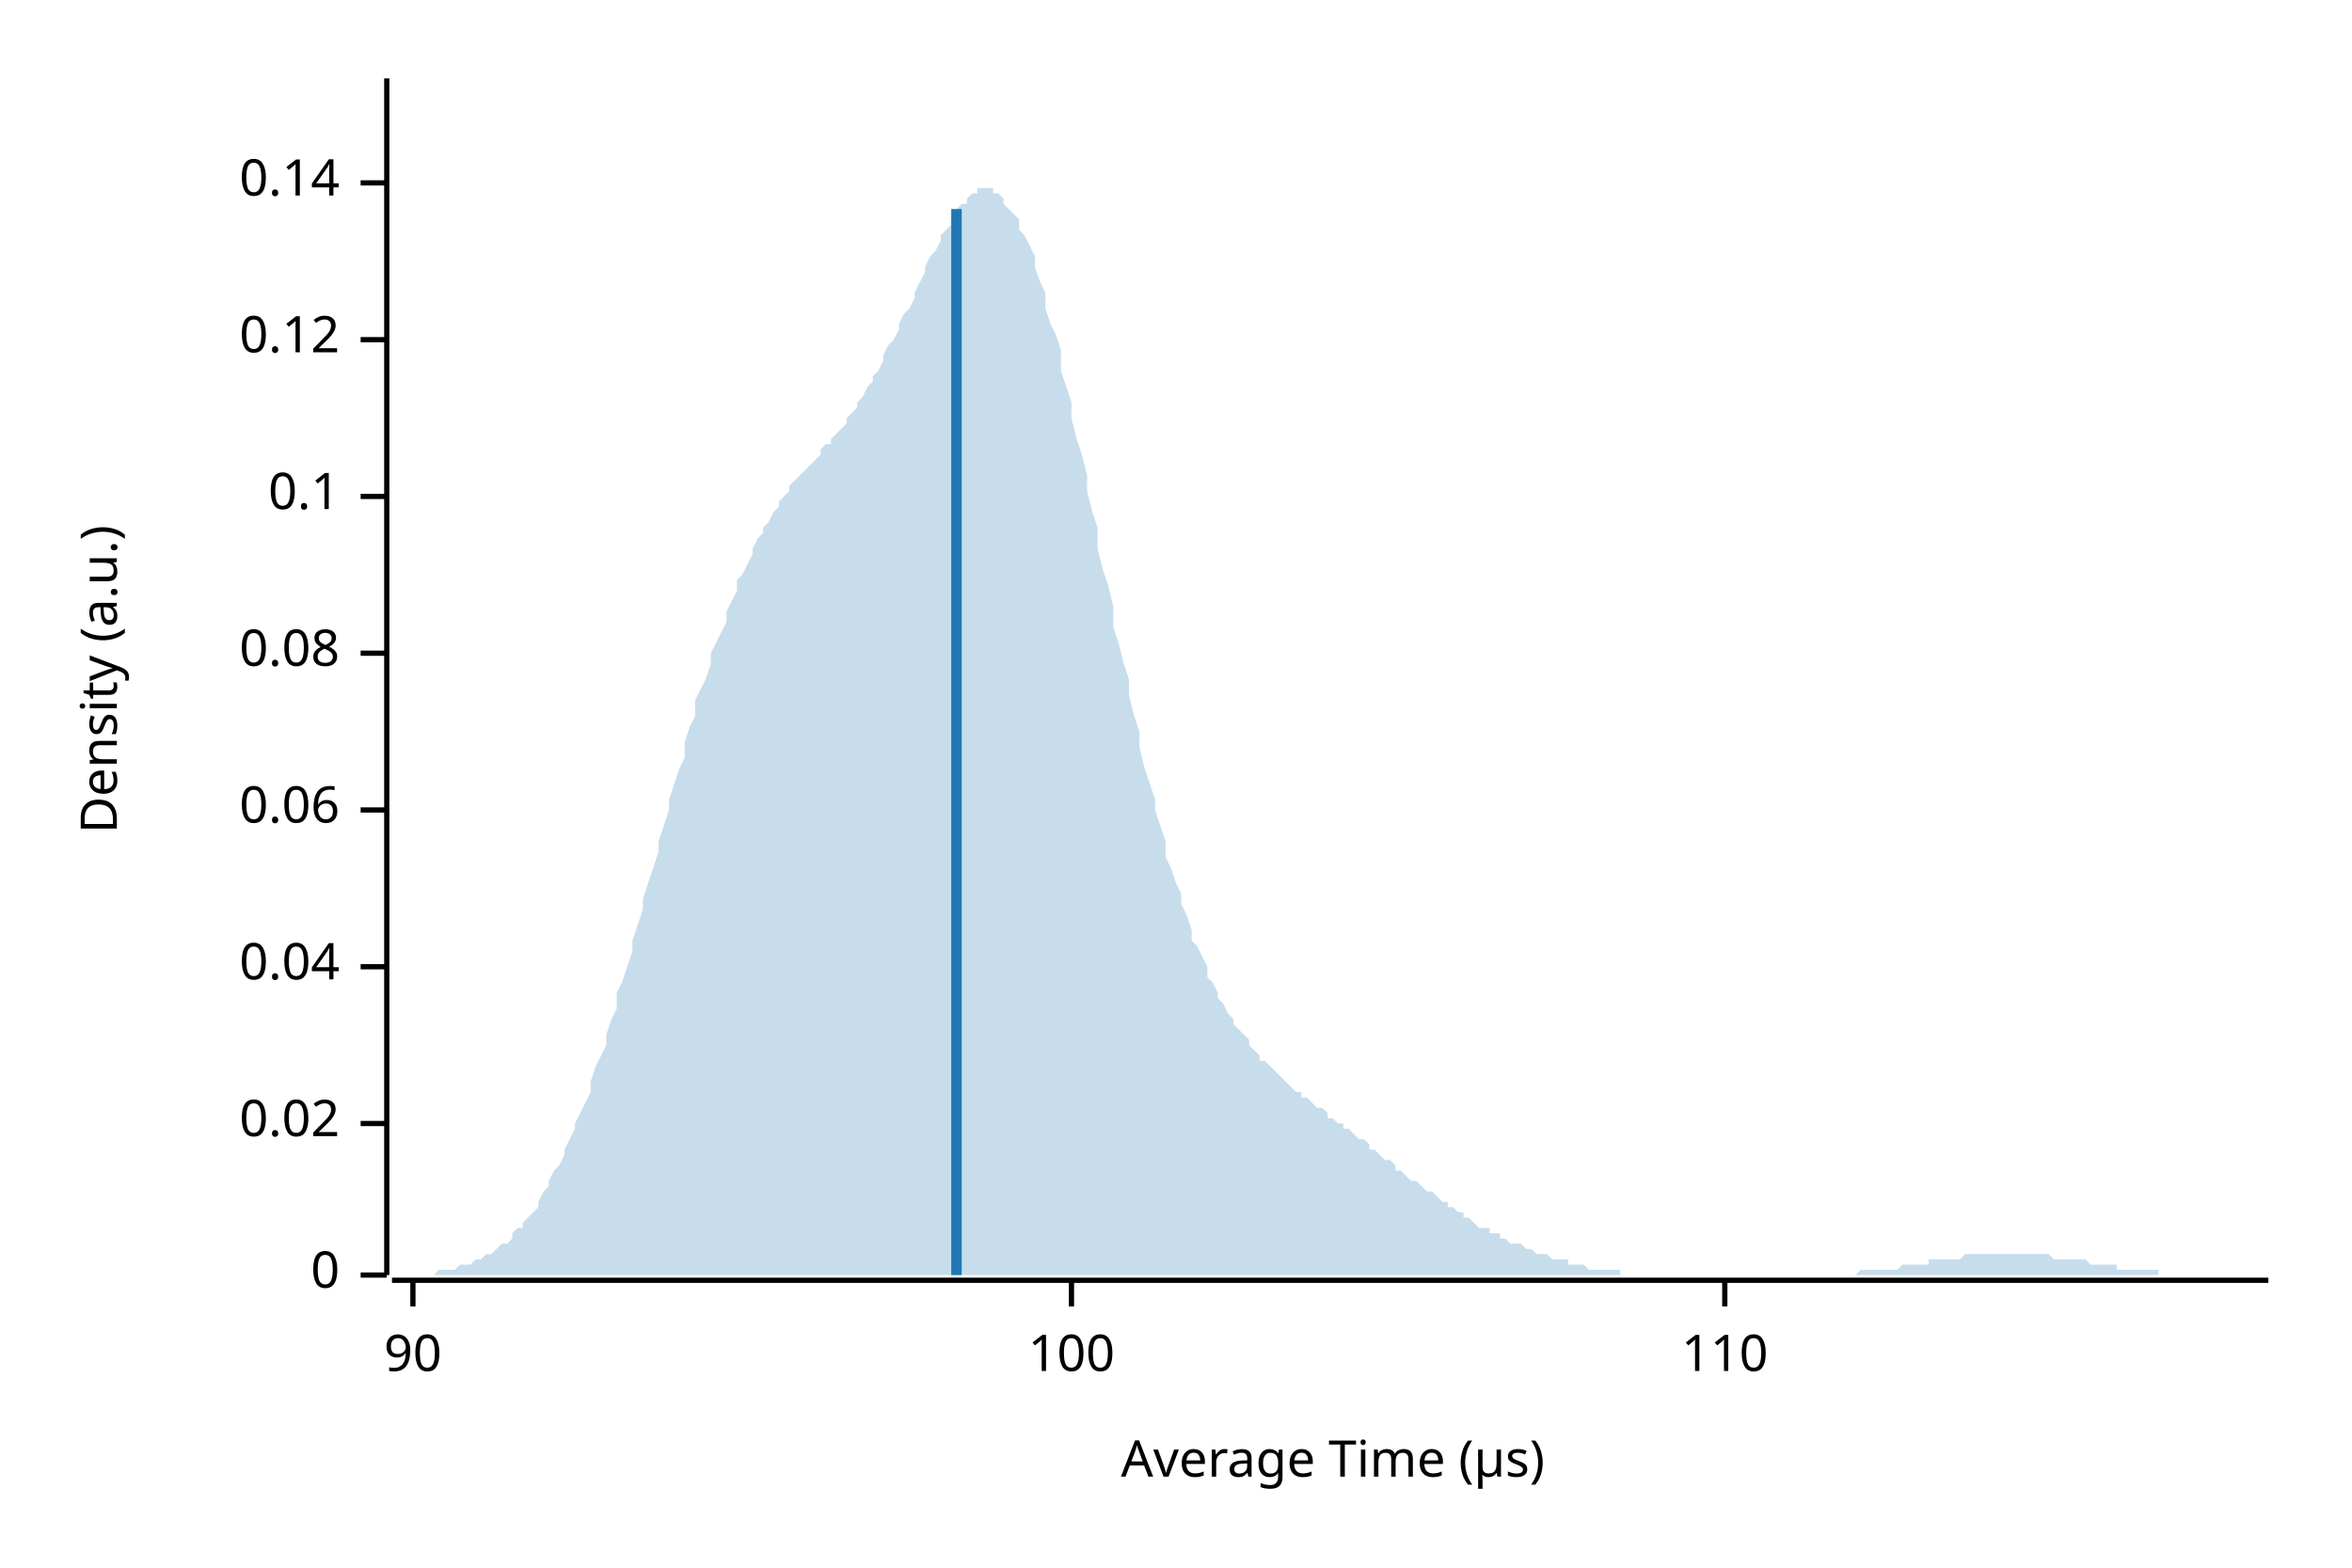
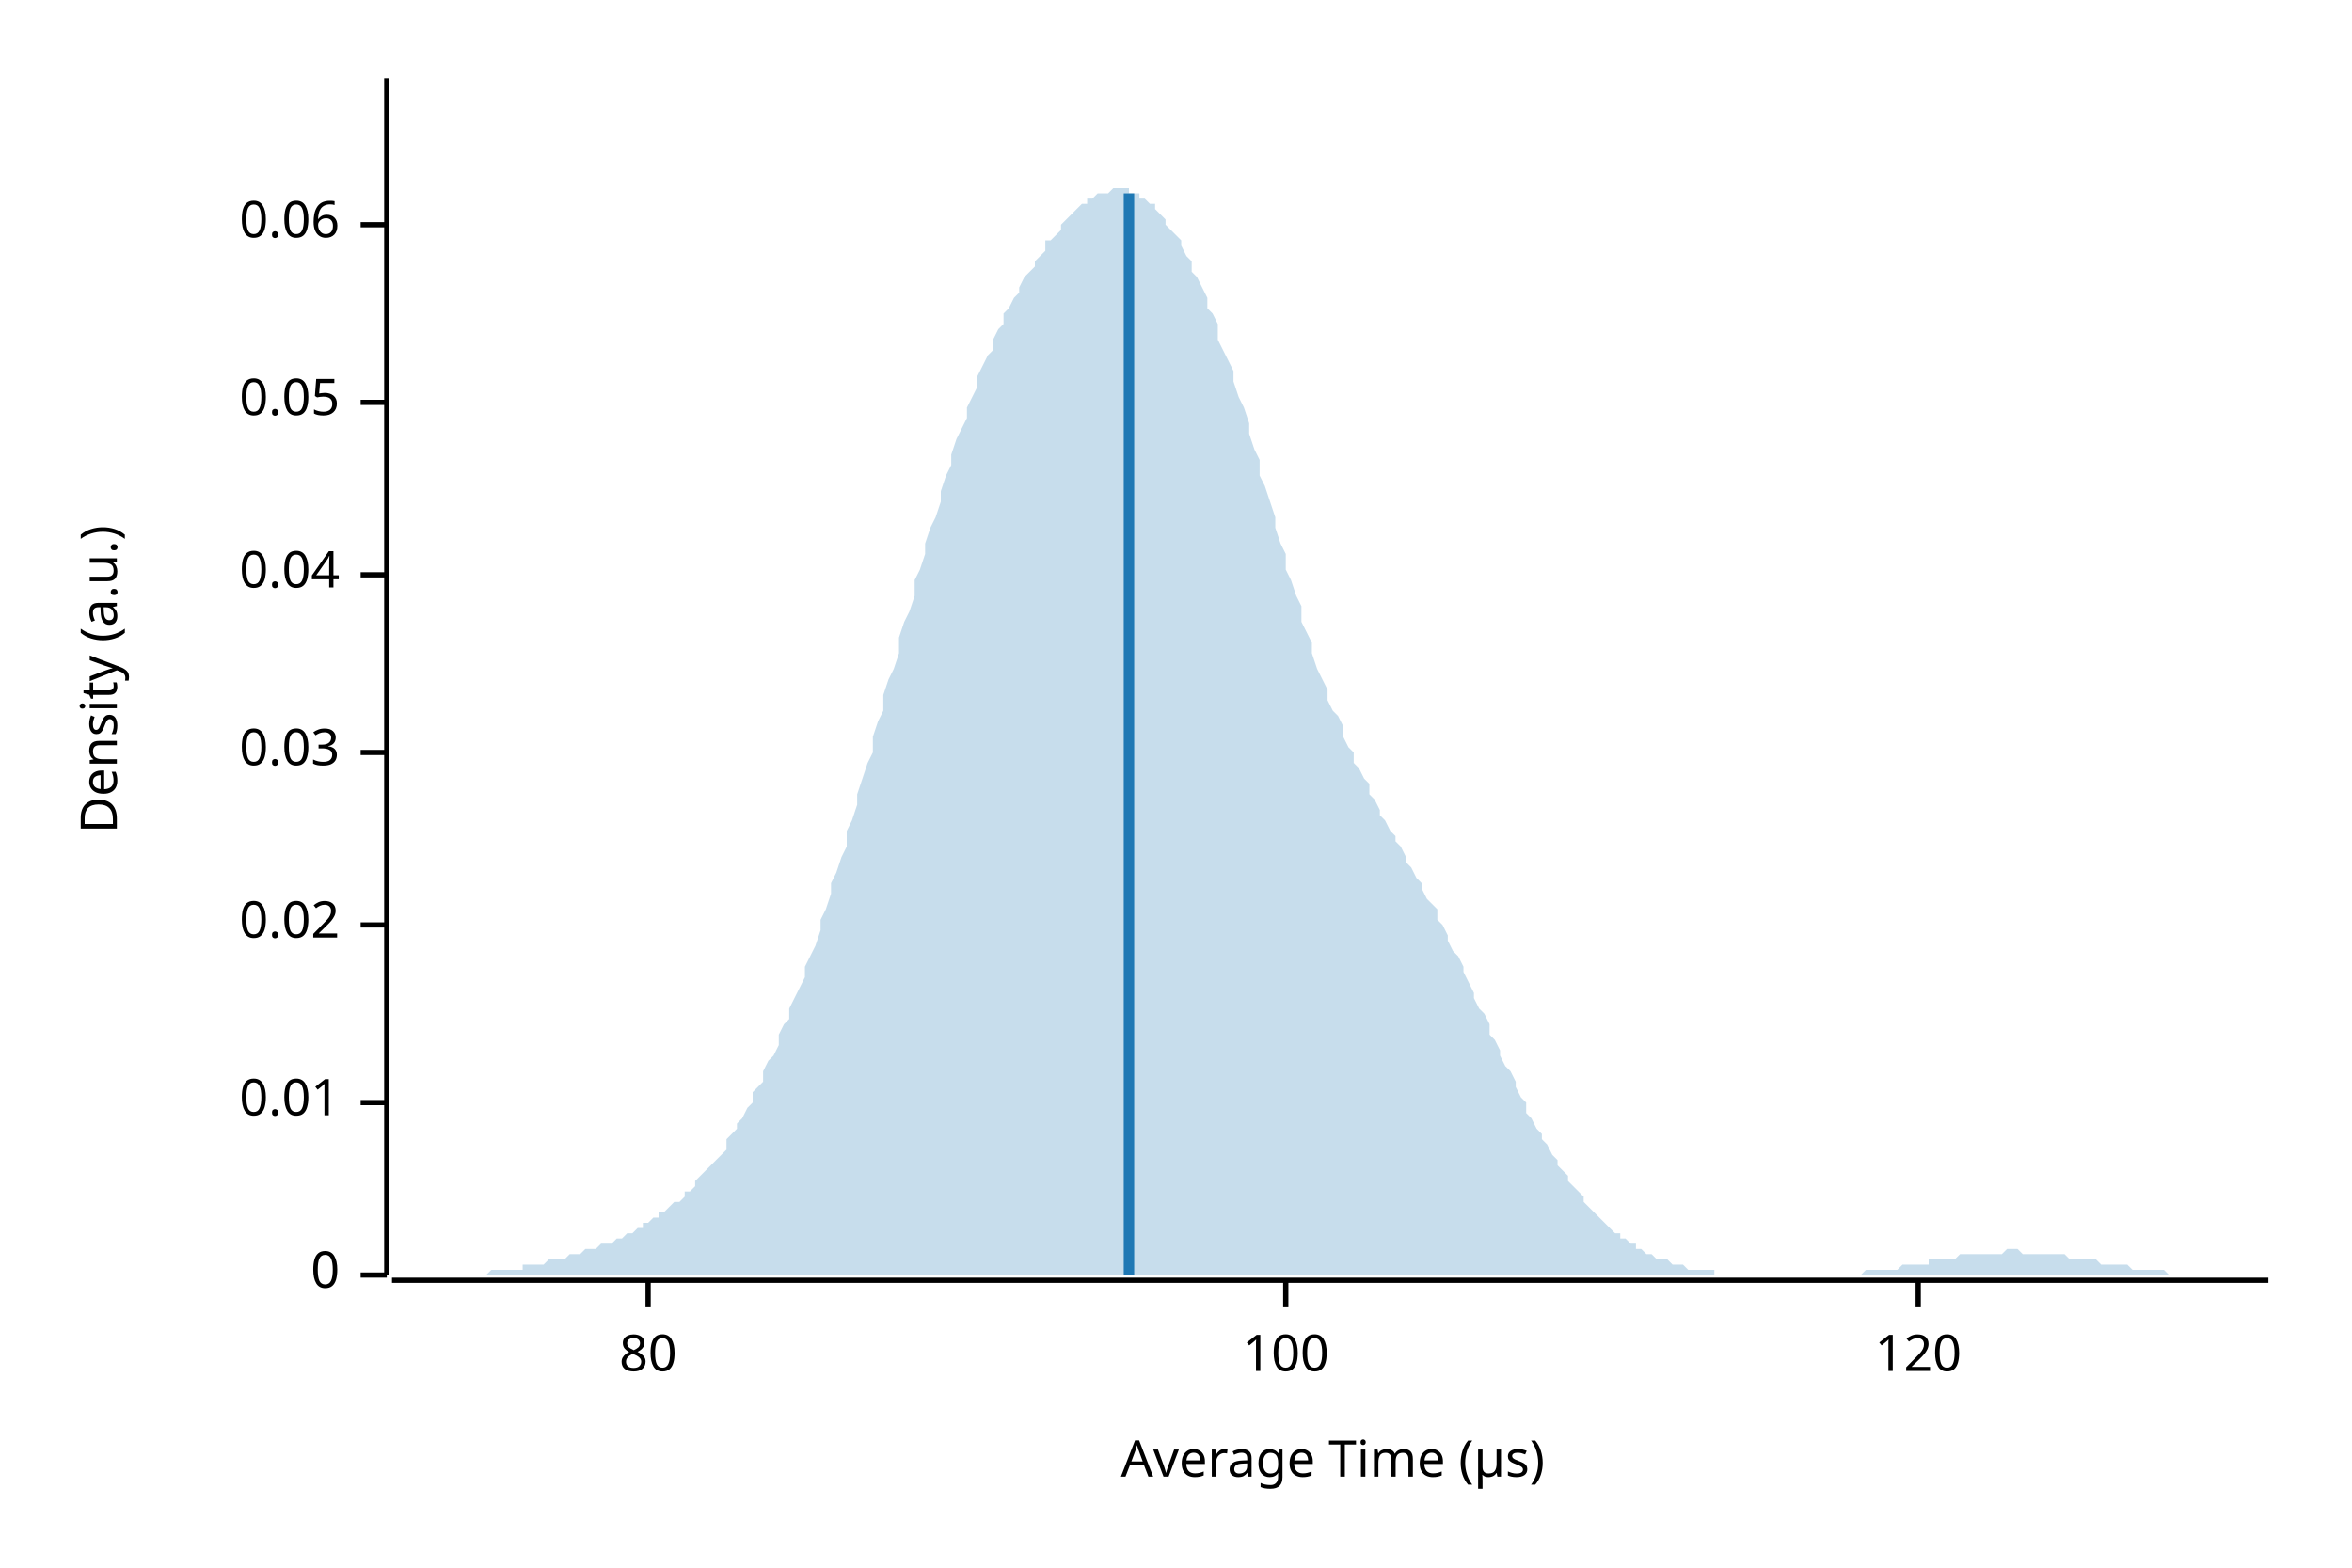
<svg xmlns="http://www.w3.org/2000/svg" width="450" height="300" viewBox="0 0 450 300">
  <text x="15" y="130" dy="0.76em" text-anchor="middle" font-family="sans-serif" font-size="9.677" opacity="1" fill="#000000" transform="rotate(270, 15, 130)">
Density (a.u.)
</text>
  <text x="255" y="285" dy="-0.5ex" text-anchor="middle" font-family="sans-serif" font-size="9.677" opacity="1" fill="#000000">
Average Time (µs)
</text>
  <polyline fill="none" opacity="1" stroke="#000000" stroke-width="1" points="74,15 74,244 " />
  <text x="65" y="244" dy="0.5ex" text-anchor="end" font-family="sans-serif" font-size="9.677" opacity="1" fill="#000000">
0
</text>
  <polyline fill="none" opacity="1" stroke="#000000" stroke-width="1" points="69,244 74,244 " />
-   <text x="65" y="215" dy="0.5ex" text-anchor="end" font-family="sans-serif" font-size="9.677" opacity="1" fill="#000000">
+   <text x="65" y="211" dy="0.5ex" text-anchor="end" font-family="sans-serif" font-size="9.677" opacity="1" fill="#000000">
+ 0.01
+ </text>
+   <polyline fill="none" opacity="1" stroke="#000000" stroke-width="1" points="69,211 74,211 " />
+   <text x="65" y="177" dy="0.5ex" text-anchor="end" font-family="sans-serif" font-size="9.677" opacity="1" fill="#000000">
0.02
</text>
-   <polyline fill="none" opacity="1" stroke="#000000" stroke-width="1" points="69,215 74,215 " />
-   <text x="65" y="185" dy="0.5ex" text-anchor="end" font-family="sans-serif" font-size="9.677" opacity="1" fill="#000000">
+   <polyline fill="none" opacity="1" stroke="#000000" stroke-width="1" points="69,177 74,177 " />
+   <text x="65" y="144" dy="0.5ex" text-anchor="end" font-family="sans-serif" font-size="9.677" opacity="1" fill="#000000">
+ 0.03
+ </text>
+   <polyline fill="none" opacity="1" stroke="#000000" stroke-width="1" points="69,144 74,144 " />
+   <text x="65" y="110" dy="0.5ex" text-anchor="end" font-family="sans-serif" font-size="9.677" opacity="1" fill="#000000">
0.04
</text>
-   <polyline fill="none" opacity="1" stroke="#000000" stroke-width="1" points="69,185 74,185 " />
-   <text x="65" y="155" dy="0.5ex" text-anchor="end" font-family="sans-serif" font-size="9.677" opacity="1" fill="#000000">
+   <polyline fill="none" opacity="1" stroke="#000000" stroke-width="1" points="69,110 74,110 " />
+   <text x="65" y="77" dy="0.5ex" text-anchor="end" font-family="sans-serif" font-size="9.677" opacity="1" fill="#000000">
+ 0.05
+ </text>
+   <polyline fill="none" opacity="1" stroke="#000000" stroke-width="1" points="69,77 74,77 " />
+   <text x="65" y="43" dy="0.5ex" text-anchor="end" font-family="sans-serif" font-size="9.677" opacity="1" fill="#000000">
0.06
</text>
-   <polyline fill="none" opacity="1" stroke="#000000" stroke-width="1" points="69,155 74,155 " />
-   <text x="65" y="125" dy="0.5ex" text-anchor="end" font-family="sans-serif" font-size="9.677" opacity="1" fill="#000000">
- 0.08
+   <polyline fill="none" opacity="1" stroke="#000000" stroke-width="1" points="69,43 74,43 " />
+   <polyline fill="none" opacity="1" stroke="#000000" stroke-width="1" points="75,245 434,245 " />
+   <text x="124" y="255" dy="0.76em" text-anchor="middle" font-family="sans-serif" font-size="9.677" opacity="1" fill="#000000">
+ 80
</text>
-   <polyline fill="none" opacity="1" stroke="#000000" stroke-width="1" points="69,125 74,125 " />
-   <text x="65" y="95" dy="0.5ex" text-anchor="end" font-family="sans-serif" font-size="9.677" opacity="1" fill="#000000">
- 0.1
- </text>
-   <polyline fill="none" opacity="1" stroke="#000000" stroke-width="1" points="69,95 74,95 " />
-   <text x="65" y="65" dy="0.5ex" text-anchor="end" font-family="sans-serif" font-size="9.677" opacity="1" fill="#000000">
- 0.12
- </text>
-   <polyline fill="none" opacity="1" stroke="#000000" stroke-width="1" points="69,65 74,65 " />
-   <text x="65" y="35" dy="0.5ex" text-anchor="end" font-family="sans-serif" font-size="9.677" opacity="1" fill="#000000">
- 0.14
- </text>
-   <polyline fill="none" opacity="1" stroke="#000000" stroke-width="1" points="69,35 74,35 " />
-   <polyline fill="none" opacity="1" stroke="#000000" stroke-width="1" points="75,245 434,245 " />
-   <text x="79" y="255" dy="0.76em" text-anchor="middle" font-family="sans-serif" font-size="9.677" opacity="1" fill="#000000">
- 90
- </text>
-   <polyline fill="none" opacity="1" stroke="#000000" stroke-width="1" points="79,245 79,250 " />
-   <text x="205" y="255" dy="0.76em" text-anchor="middle" font-family="sans-serif" font-size="9.677" opacity="1" fill="#000000">
+   <polyline fill="none" opacity="1" stroke="#000000" stroke-width="1" points="124,245 124,250 " />
+   <text x="246" y="255" dy="0.76em" text-anchor="middle" font-family="sans-serif" font-size="9.677" opacity="1" fill="#000000">
100
</text>
-   <polyline fill="none" opacity="1" stroke="#000000" stroke-width="1" points="205,245 205,250 " />
-   <text x="330" y="255" dy="0.76em" text-anchor="middle" font-family="sans-serif" font-size="9.677" opacity="1" fill="#000000">
- 110
+   <polyline fill="none" opacity="1" stroke="#000000" stroke-width="1" points="246,245 246,250 " />
+   <text x="367" y="255" dy="0.76em" text-anchor="middle" font-family="sans-serif" font-size="9.677" opacity="1" fill="#000000">
+ 120
</text>
-   <polyline fill="none" opacity="1" stroke="#000000" stroke-width="1" points="330,245 330,250 " />
-   <polygon opacity="0.25" fill="#1F78B4" points="75,244 75,244 76,244 77,244 77,244 78,244 79,244 80,244 80,244 81,244 82,244 82,244 83,244 84,243 85,243 85,243 86,243 87,243 87,243 88,242 89,242 90,242 90,242 91,241 92,241 92,241 93,240 94,240 95,239 95,239 96,238 97,238 98,237 98,236 99,235 100,235 100,234 101,233 102,232 103,231 103,230 104,228 105,227 105,226 106,224 107,223 108,221 108,220 109,218 110,216 110,215 111,213 112,211 113,209 113,207 114,204 115,202 116,200 116,198 117,195 118,193 118,190 119,188 120,185 121,182 121,180 122,177 123,174 123,172 124,169 125,166 126,163 126,161 127,158 128,155 128,153 129,150 130,147 131,145 131,142 132,139 133,137 133,134 134,132 135,130 136,127 136,125 137,123 138,121 139,119 139,117 140,115 141,113 141,111 142,110 143,108 144,106 144,105 145,103 146,102 146,101 147,100 148,98 149,97 149,96 150,95 151,94 151,93 152,92 153,91 154,90 154,90 155,89 156,88 157,87 157,86 158,85 159,85 159,84 160,83 161,82 162,81 162,80 163,79 164,78 164,77 165,76 166,74 167,73 167,72 168,71 169,69 169,68 170,66 171,65 172,63 172,62 173,60 174,59 175,57 175,56 176,54 177,52 177,51 178,49 179,48 180,46 180,45 181,44 182,43 182,41 183,40 184,39 185,39 185,38 186,37 187,37 187,36 188,36 189,36 190,36 190,37 191,37 192,38 192,39 193,40 194,41 195,42 195,44 196,45 197,47 198,49 198,51 199,54 200,56 200,59 201,62 202,64 203,67 203,71 204,74 205,77 205,80 206,84 207,87 208,91 208,94 209,98 210,101 210,105 211,109 212,112 213,116 213,120 214,123 215,127 216,130 216,133 217,137 218,140 218,143 219,147 220,150 221,153 221,155 222,158 223,161 223,164 224,166 225,169 226,171 226,173 227,175 228,178 228,180 229,181 230,183 231,185 231,187 232,188 233,190 233,191 234,192 235,194 236,195 236,196 237,197 238,198 239,199 239,200 240,201 241,202 241,203 242,203 243,204 244,205 244,205 245,206 246,207 246,207 247,208 248,209 249,209 249,210 250,210 251,211 251,211 252,212 253,212 254,213 254,214 255,214 256,215 257,215 257,216 258,216 259,217 259,217 260,218 261,218 262,219 262,220 263,220 264,221 264,221 265,222 266,222 267,223 267,224 268,224 269,225 269,225 270,226 271,226 272,227 272,227 273,228 274,228 275,229 275,229 276,230 277,230 277,231 278,231 279,232 280,232 280,233 281,233 282,234 282,234 283,235 284,235 285,235 285,236 286,236 287,236 287,237 288,237 289,238 290,238 290,238 291,238 292,239 292,239 293,239 294,240 295,240 295,240 296,240 297,241 298,241 298,241 299,241 300,241 300,242 301,242 302,242 303,242 303,242 304,243 305,243 305,243 306,243 307,243 308,243 308,243 309,243 310,243 310,244 311,244 312,244 313,244 313,244 314,244 315,244 316,244 316,244 317,244 318,244 318,244 319,244 320,244 321,244 321,244 322,244 323,244 323,244 324,244 325,244 326,244 326,244 327,244 328,244 328,244 329,244 330,244 331,244 331,244 332,244 333,244 333,244 334,244 335,244 336,244 336,244 337,244 338,244 339,244 339,244 340,244 341,244 341,244 342,244 343,244 344,244 344,244 345,244 346,244 346,244 347,244 348,244 349,244 349,244 350,244 351,244 351,244 352,244 353,244 354,244 354,244 355,244 356,243 357,243 357,243 358,243 359,243 359,243 360,243 361,243 362,243 362,243 363,243 364,242 364,242 365,242 366,242 367,242 367,242 368,242 369,242 369,241 370,241 371,241 372,241 372,241 373,241 374,241 375,241 375,241 376,240 377,240 377,240 378,240 379,240 380,240 380,240 381,240 382,240 382,240 383,240 384,240 385,240 385,240 386,240 387,240 387,240 388,240 389,240 390,240 390,240 391,240 392,240 392,240 393,241 394,241 395,241 395,241 396,241 397,241 398,241 398,241 399,241 400,242 400,242 401,242 402,242 403,242 403,242 404,242 405,242 405,243 406,243 407,243 408,243 408,243 409,243 410,243 410,243 411,243 412,243 413,243 413,244 414,244 415,244 416,244 416,244 417,244 418,244 418,244 419,244 420,244 421,244 421,244 422,244 423,244 423,244 424,244 425,244 426,244 426,244 427,244 428,244 428,244 429,244 430,244 431,244 431,244 432,244 433,244 434,244 434,244 75,244 " />
-   <polyline fill="none" opacity="1" stroke="#1F78B4" stroke-width="2" points="183,244 183,40 " />
+   <polyline fill="none" opacity="1" stroke="#000000" stroke-width="1" points="367,245 367,250 " />
+   <polygon opacity="0.25" fill="#1F78B4" points="75,244 75,244 76,244 77,244 77,244 78,244 79,244 80,244 80,244 81,244 82,244 82,244 83,244 84,244 85,244 85,244 86,244 87,244 87,244 88,244 89,244 90,244 90,244 91,244 92,244 92,244 93,244 94,243 95,243 95,243 96,243 97,243 98,243 98,243 99,243 100,243 100,242 101,242 102,242 103,242 103,242 104,242 105,241 105,241 106,241 107,241 108,241 108,241 109,240 110,240 110,240 111,240 112,239 113,239 113,239 114,239 115,238 116,238 116,238 117,238 118,237 118,237 119,237 120,236 121,236 121,236 122,235 123,235 123,234 124,234 125,233 126,233 126,232 127,232 128,231 128,231 129,230 130,230 131,229 131,228 132,228 133,227 133,226 134,225 135,224 136,223 136,223 137,222 138,221 139,220 139,218 140,217 141,216 141,215 142,214 143,212 144,211 144,209 145,208 146,207 146,205 147,203 148,202 149,200 149,198 150,196 151,195 151,193 152,191 153,189 154,187 154,185 155,183 156,181 157,178 157,176 158,174 159,171 159,169 160,167 161,164 162,162 162,159 163,157 164,154 164,152 165,149 166,146 167,144 167,141 168,138 169,136 169,133 170,130 171,128 172,125 172,122 173,119 174,117 175,114 175,111 176,109 177,106 177,104 178,101 179,99 180,96 180,94 181,91 182,89 182,87 183,84 184,82 185,80 185,78 186,76 187,74 187,72 188,70 189,68 190,67 190,65 191,63 192,62 192,60 193,59 194,57 195,56 195,55 196,53 197,52 198,51 198,50 199,49 200,48 200,46 201,46 202,45 203,44 203,43 204,42 205,41 205,41 206,40 207,39 208,39 208,38 209,38 210,37 210,37 211,37 212,37 213,36 213,36 214,36 215,36 216,36 216,37 217,37 218,37 218,38 219,38 220,39 221,39 221,40 222,41 223,42 223,43 224,44 225,45 226,46 226,47 227,49 228,50 228,52 229,53 230,55 231,57 231,59 232,60 233,62 233,65 234,67 235,69 236,71 236,73 237,76 238,78 239,81 239,83 240,86 241,88 241,91 242,93 243,96 244,99 244,101 245,104 246,106 246,109 247,111 248,114 249,116 249,119 250,121 251,123 251,125 252,128 253,130 254,132 254,134 255,136 256,137 257,139 257,141 258,143 259,144 259,146 260,147 261,149 262,150 262,152 263,153 264,155 264,156 265,157 266,159 267,160 267,161 268,162 269,164 269,165 270,166 271,168 272,169 272,170 273,172 274,173 275,174 275,176 276,177 277,179 277,180 278,182 279,183 280,185 280,186 281,188 282,190 282,191 283,193 284,194 285,196 285,198 286,199 287,201 287,202 288,204 289,205 290,207 290,208 291,210 292,211 292,213 293,214 294,216 295,217 295,218 296,219 297,221 298,222 298,223 299,224 300,225 300,226 301,227 302,228 303,229 303,230 304,231 305,232 305,232 306,233 307,234 308,235 308,235 309,236 310,236 310,237 311,237 312,238 313,238 313,239 314,239 315,240 316,240 316,240 317,241 318,241 318,241 319,241 320,242 321,242 321,242 322,242 323,243 323,243 324,243 325,243 326,243 326,243 327,243 328,243 328,244 329,244 330,244 331,244 331,244 332,244 333,244 333,244 334,244 335,244 336,244 336,244 337,244 338,244 339,244 339,244 340,244 341,244 341,244 342,244 343,244 344,244 344,244 345,244 346,244 346,244 347,244 348,244 349,244 349,244 350,244 351,244 351,244 352,244 353,244 354,244 354,244 355,244 356,244 357,243 357,243 358,243 359,243 359,243 360,243 361,243 362,243 362,243 363,243 364,242 364,242 365,242 366,242 367,242 367,242 368,242 369,242 369,241 370,241 371,241 372,241 372,241 373,241 374,241 375,240 375,240 376,240 377,240 377,240 378,240 379,240 380,240 380,240 381,240 382,240 382,240 383,240 384,239 385,239 385,239 386,239 387,240 387,240 388,240 389,240 390,240 390,240 391,240 392,240 392,240 393,240 394,240 395,240 395,240 396,241 397,241 398,241 398,241 399,241 400,241 400,241 401,241 402,242 403,242 403,242 404,242 405,242 405,242 406,242 407,242 408,243 408,243 409,243 410,243 410,243 411,243 412,243 413,243 413,243 414,243 415,244 416,244 416,244 417,244 418,244 418,244 419,244 420,244 421,244 421,244 422,244 423,244 423,244 424,244 425,244 426,244 426,244 427,244 428,244 428,244 429,244 430,244 431,244 431,244 432,244 433,244 434,244 434,244 75,244 " />
+   <polyline fill="none" opacity="1" stroke="#1F78B4" stroke-width="2" points="216,244 216,37 " />
</svg>
